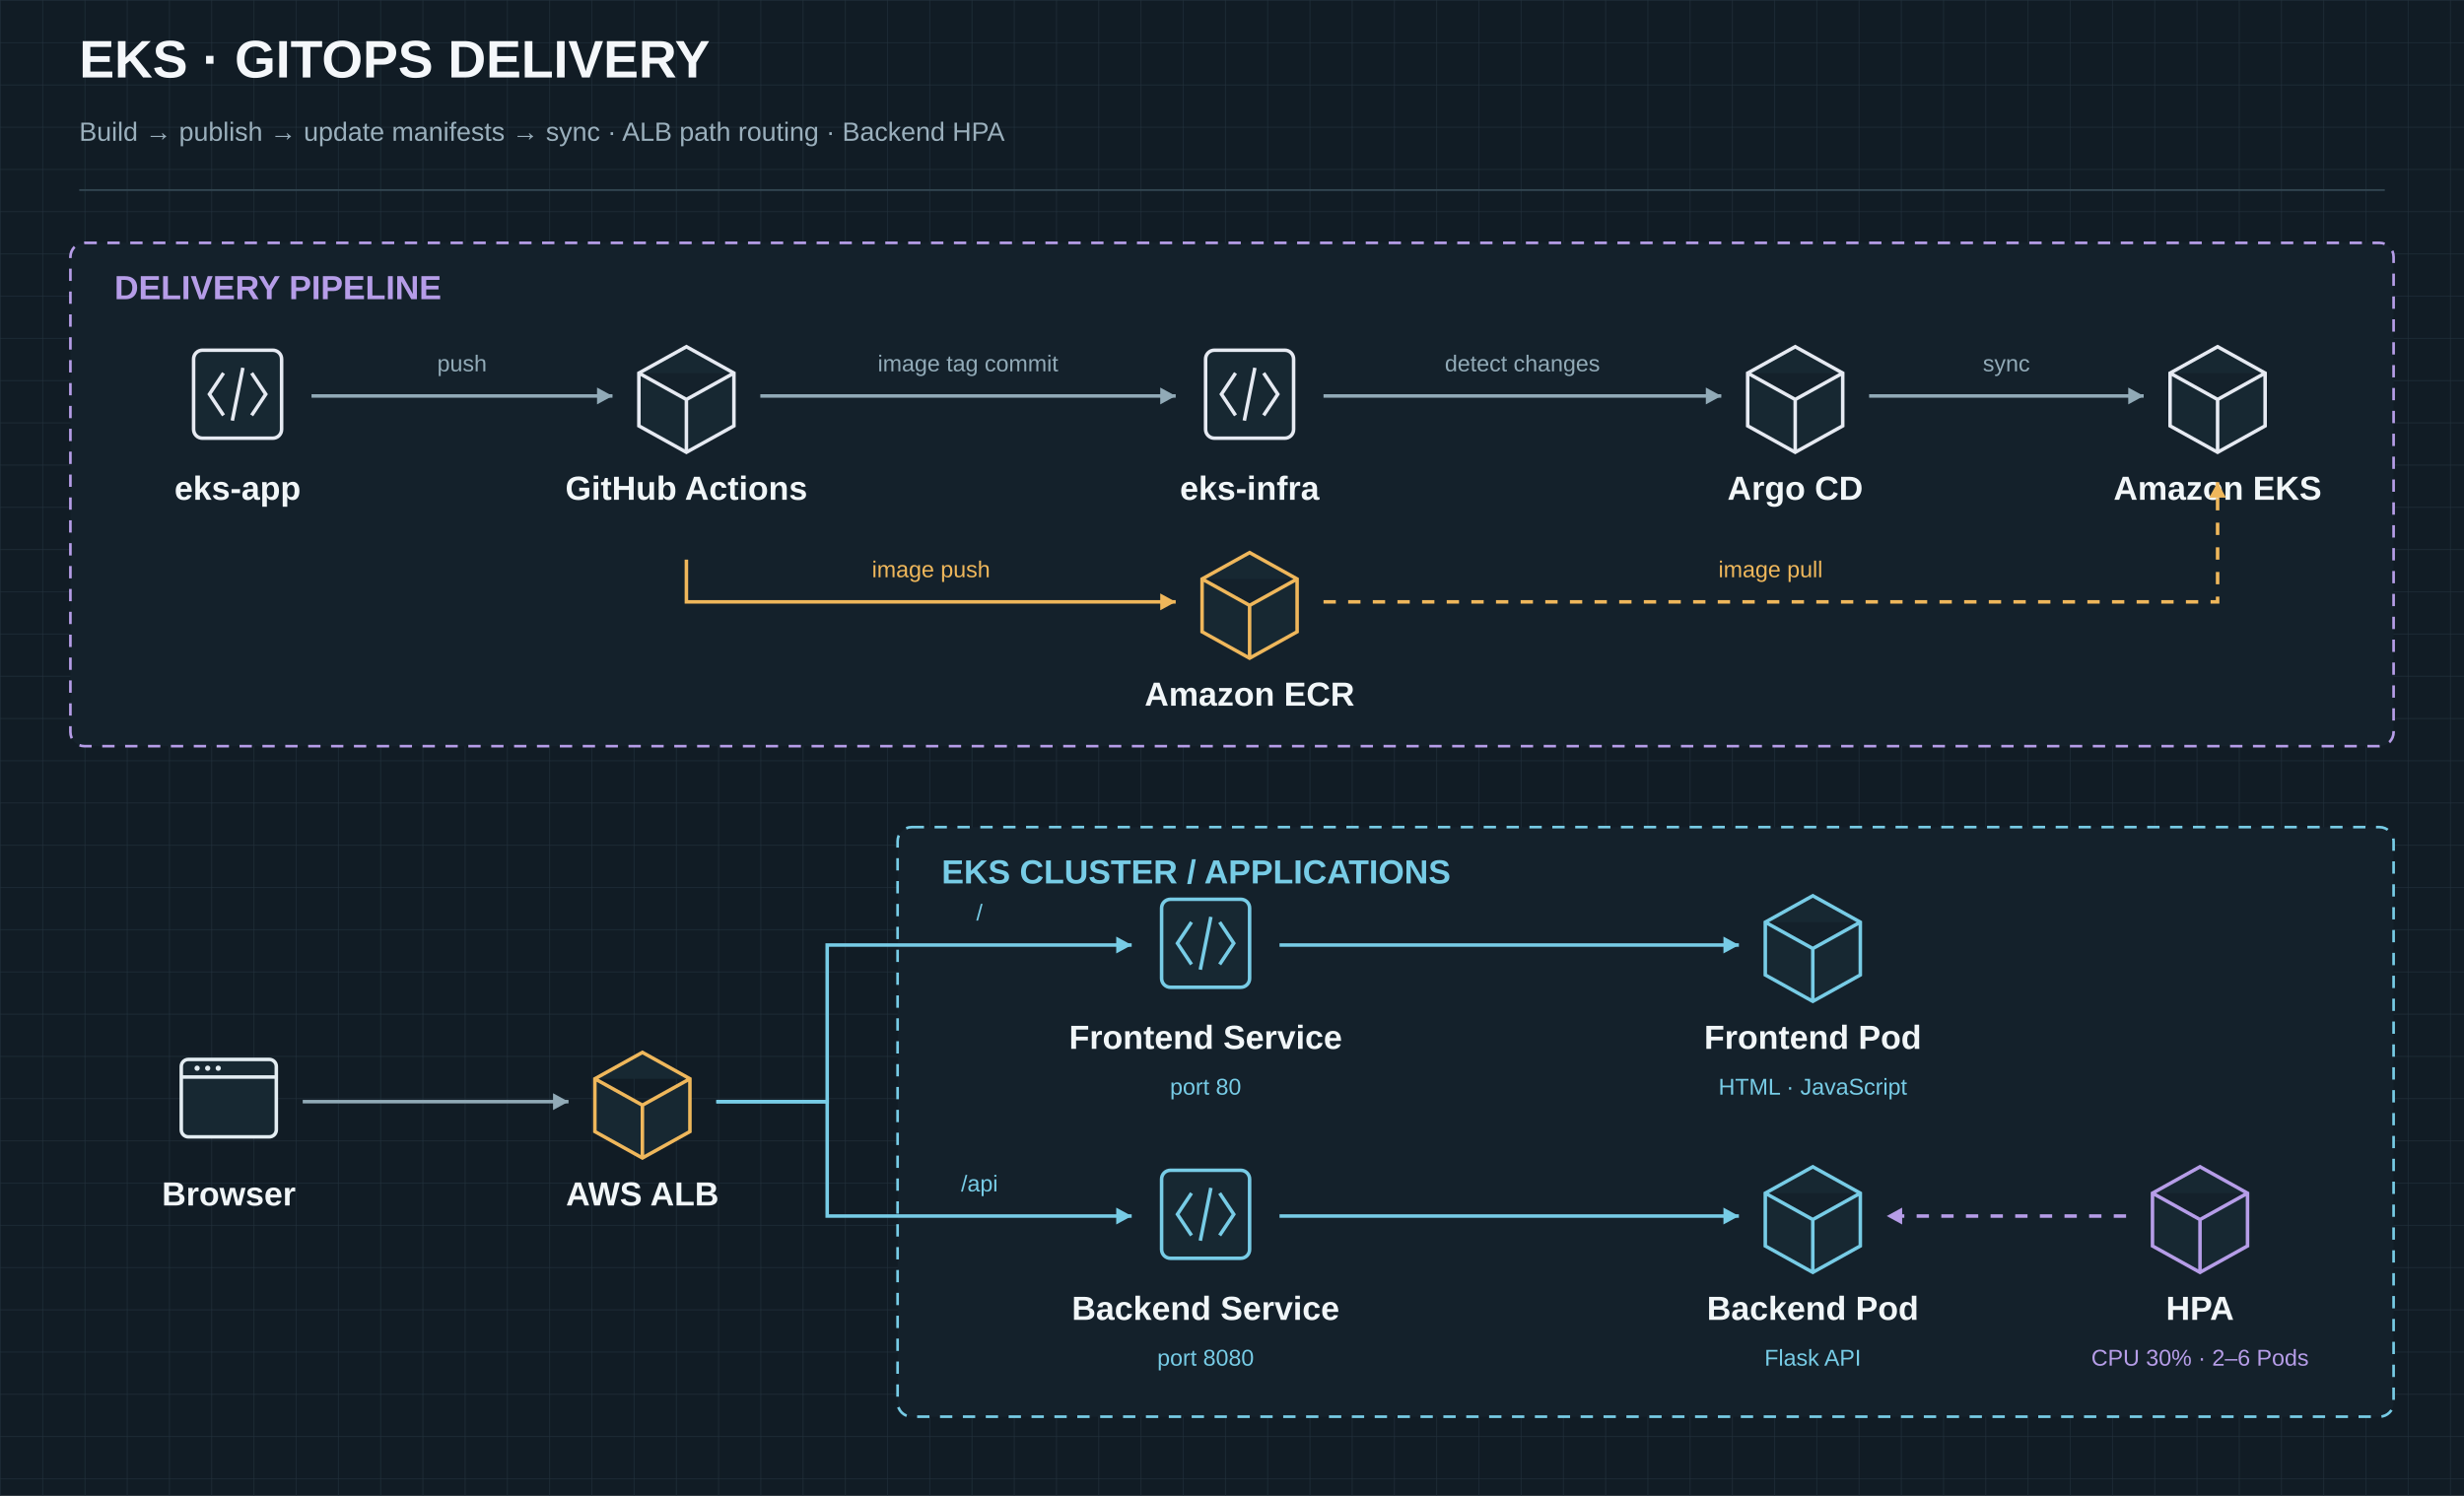
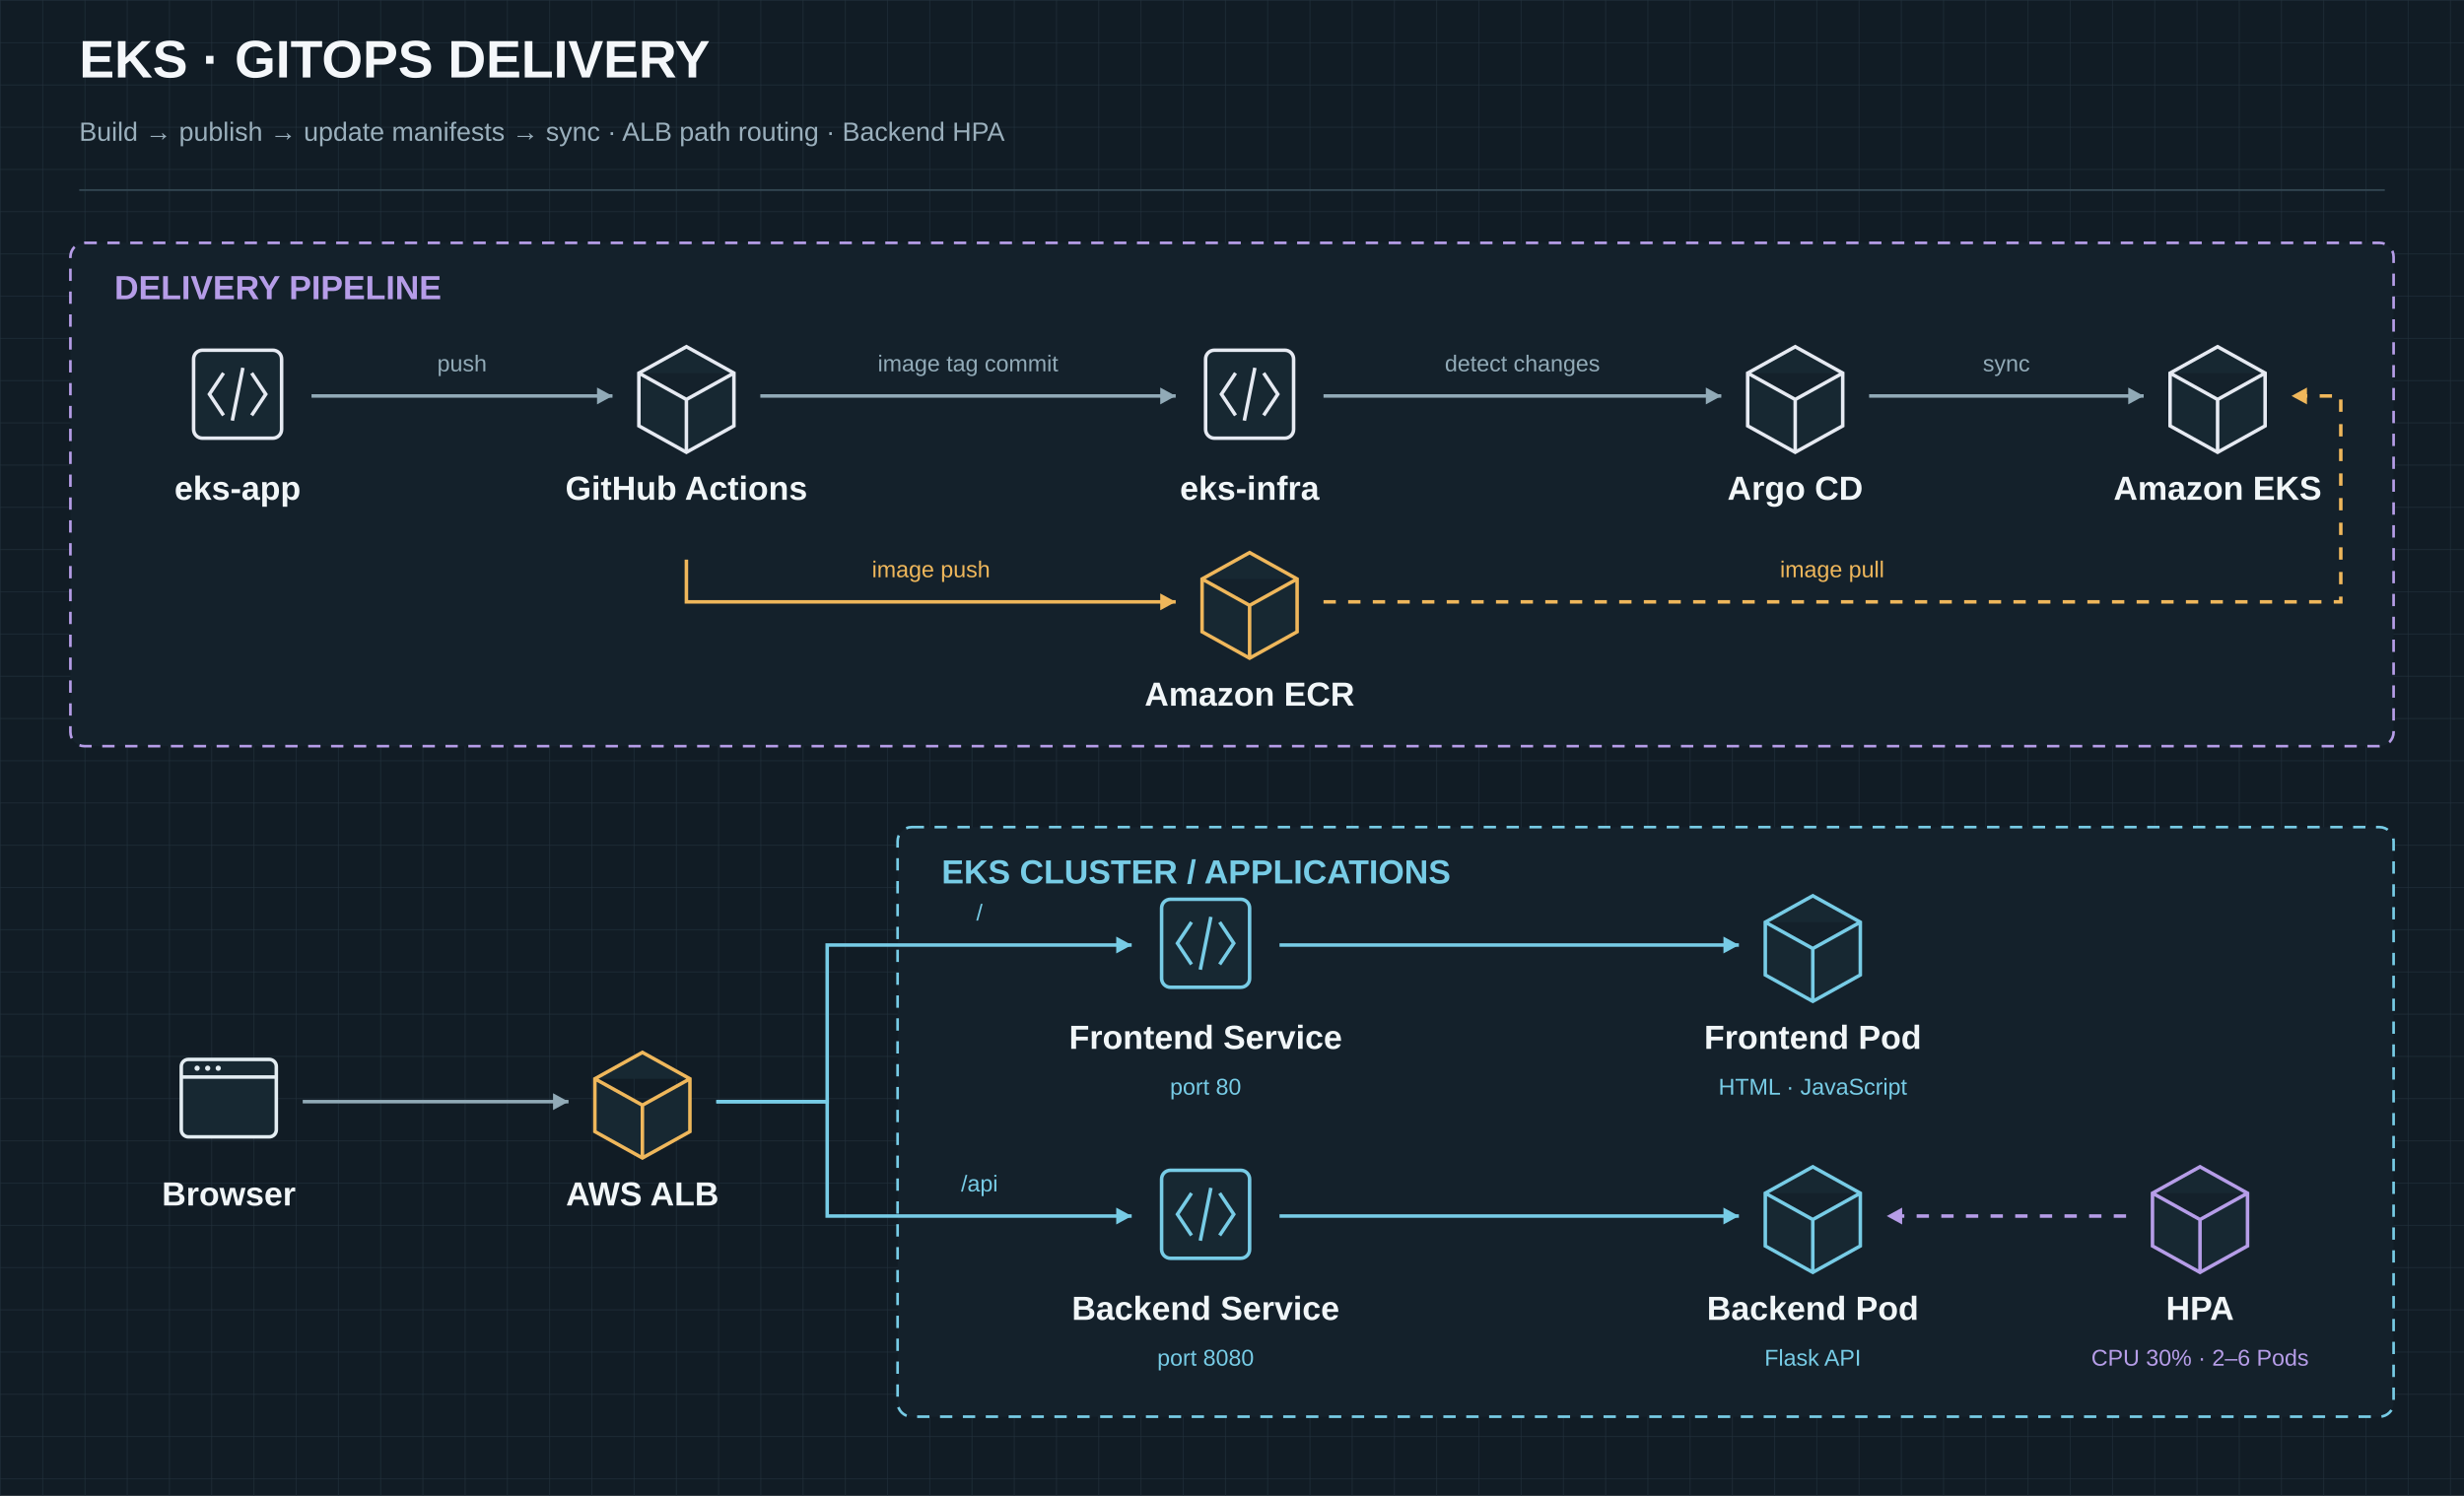
<svg xmlns="http://www.w3.org/2000/svg" width="1400" height="850" viewBox="0 0 1400 850">
  <defs>
    <pattern id="grid" width="24" height="24" patternUnits="userSpaceOnUse">
      <path d="M24 0H0V24" fill="none" stroke="#24333e" stroke-width="0.6" />
    </pattern>
  </defs>
  <rect width="100%" height="100%" fill="#111c25" />
  <rect width="100%" height="100%" fill="url(#grid)" />
  <g font-family="Arial, Helvetica, sans-serif">
    <text x="45" y="44" fill="#f4f7fa" font-size="30" font-weight="700" text-anchor="start">EKS · GITOPS DELIVERY</text>
    <text x="45" y="80" fill="#9aafbc" font-size="15" font-weight="400" text-anchor="start">Build → publish → update manifests → sync · ALB path routing · Backend HPA</text>
    <polyline points="45,108 1355,108" fill="none" stroke="#334752" stroke-width="1" />
    <rect x="40" y="138" width="1320" height="286" rx="8" fill="#14212b" stroke="#b69de8" stroke-width="1.5" stroke-dasharray="7 6" />
    <text x="65" y="170" fill="#b69de8" font-size="19" font-weight="700" text-anchor="start">DELIVERY PIPELINE</text>
    <rect x="110" y="199" width="50" height="50" rx="5" fill="#172832" stroke="#e6eaf2" stroke-width="2" />
    <path d="M127,212l-8,12 8,12 M143,212l8,12 -8,12 M138,209l-6,30" fill="none" stroke="#e6eaf2" stroke-width="2" />
    <text x="135" y="284" fill="#f1f6f8" font-size="19" font-weight="700" text-anchor="middle">eks-app</text>
    <path d="M390,197l27,15v30l-27,15 -27,-15v-30z M363,212l27,15 27,-15 M390,227v30" fill="#172832" stroke="#e6eaf2" stroke-width="2" />
    <text x="390" y="284" fill="#f1f6f8" font-size="19" font-weight="700" text-anchor="middle">GitHub Actions</text>
    <rect x="685" y="199" width="50" height="50" rx="5" fill="#172832" stroke="#e6eaf2" stroke-width="2" />
    <path d="M702,212l-8,12 8,12 M718,212l8,12 -8,12 M713,209l-6,30" fill="none" stroke="#e6eaf2" stroke-width="2" />
    <text x="710" y="284" fill="#f1f6f8" font-size="19" font-weight="700" text-anchor="middle">eks-infra</text>
    <path d="M1020,197l27,15v30l-27,15 -27,-15v-30z M993,212l27,15 27,-15 M1020,227v30" fill="#172832" stroke="#e6eaf2" stroke-width="2" />
    <text x="1020" y="284" fill="#f1f6f8" font-size="19" font-weight="700" text-anchor="middle">Argo CD</text>
    <path d="M1260,197l27,15v30l-27,15 -27,-15v-30z M1233,212l27,15 27,-15 M1260,227v30" fill="#172832" stroke="#e6eaf2" stroke-width="2" />
    <text x="1260" y="284" fill="#f1f6f8" font-size="19" font-weight="700" text-anchor="middle">Amazon EKS</text>
    <polyline points="177,225 348,225" fill="none" stroke="#91aab7" stroke-width="2" />
    <polygon points="348,225 339.224,229.794 339.224,220.206" fill="#91aab7" />
    <text x="262.5" y="211.0" fill="#91aab7" font-size="13" font-weight="400" text-anchor="middle">push</text>
    <polyline points="432,225 668,225" fill="none" stroke="#91aab7" stroke-width="2" />
    <polygon points="668,225 659.224,229.794 659.224,220.206" fill="#91aab7" />
    <text x="550.0" y="211.0" fill="#91aab7" font-size="13" font-weight="400" text-anchor="middle">image tag commit</text>
    <polyline points="752,225 978,225" fill="none" stroke="#91aab7" stroke-width="2" />
    <polygon points="978,225 969.224,229.794 969.224,220.206" fill="#91aab7" />
    <text x="865.0" y="211.0" fill="#91aab7" font-size="13" font-weight="400" text-anchor="middle">detect changes</text>
    <polyline points="1062,225 1218,225" fill="none" stroke="#91aab7" stroke-width="2" />
    <polygon points="1218,225 1209.224,229.794 1209.224,220.206" fill="#91aab7" />
    <text x="1140.0" y="211.0" fill="#91aab7" font-size="13" font-weight="400" text-anchor="middle">sync</text>
    <path d="M710,314l27,15v30l-27,15 -27,-15v-30z M683,329l27,15 27,-15 M710,344v30" fill="#172832" stroke="#efb75b" stroke-width="2" />
    <text x="710" y="401" fill="#f1f6f8" font-size="19" font-weight="700" text-anchor="middle">Amazon ECR</text>
    <polyline points="390,318 390,342 668,342" fill="none" stroke="#efb75b" stroke-width="2" />
    <polygon points="668,342 659.224,346.794 659.224,337.206" fill="#efb75b" />
    <text x="529.0" y="328.0" fill="#efb75b" font-size="13" font-weight="400" text-anchor="middle">image push</text>
-     <polyline points="752,342 1260,342 1260,274" fill="none" stroke="#efb75b" stroke-width="2" stroke-dasharray="7 7" />
-     <polygon points="1260,274 1264.794,282.776 1255.206,282.776" fill="#efb75b" />
-     <text x="1006.0" y="328.0" fill="#efb75b" font-size="13" font-weight="400" text-anchor="middle">image pull</text>
+     <polyline points="752,342 1330,342 1330,225 1302,225" fill="none" stroke="#efb75b" stroke-width="2" stroke-dasharray="7 7" />
+     <polygon points="1302,225 1310.776,220.206 1310.776,229.794" fill="#efb75b" />
+     <text x="1041.0" y="328.0" fill="#efb75b" font-size="13" font-weight="400" text-anchor="middle">image pull</text>
    <rect x="510" y="470" width="850" height="335" rx="8" fill="#14212b" stroke="#77cce6" stroke-width="1.5" stroke-dasharray="7 6" />
    <text x="535" y="502" fill="#77cce6" font-size="19" font-weight="700" text-anchor="start">EKS CLUSTER  /  APPLICATIONS</text>
    <rect x="103" y="602" width="54" height="44" rx="4" fill="#172832" stroke="#e3edf2" stroke-width="2" />
    <path d="M103,612h54" stroke="#e3edf2" stroke-width="2" />
    <circle cx="112" cy="607" r="1.5" fill="#e3edf2" />
    <circle cx="118" cy="607" r="1.5" fill="#e3edf2" />
    <circle cx="124" cy="607" r="1.5" fill="#e3edf2" />
    <text x="130" y="685" fill="#f1f6f8" font-size="19" font-weight="700" text-anchor="middle">Browser</text>
    <path d="M365,598l27,15v30l-27,15 -27,-15v-30z M338,613l27,15 27,-15 M365,628v30" fill="#172832" stroke="#efb75b" stroke-width="2" />
    <text x="365" y="685" fill="#f1f6f8" font-size="19" font-weight="700" text-anchor="middle">AWS ALB</text>
    <polyline points="172,626 323,626" fill="none" stroke="#91aab7" stroke-width="2" />
    <polygon points="323,626 314.224,630.794 314.224,621.206" fill="#91aab7" />
    <rect x="660" y="511" width="50" height="50" rx="5" fill="#172832" stroke="#77cce6" stroke-width="2" />
    <path d="M677,524l-8,12 8,12 M693,524l8,12 -8,12 M688,521l-6,30" fill="none" stroke="#77cce6" stroke-width="2" />
    <text x="685" y="596" fill="#f1f6f8" font-size="19" font-weight="700" text-anchor="middle">Frontend Service</text>
    <text x="685" y="622" fill="#77cce6" font-size="13" font-weight="400" text-anchor="middle">port 80</text>
    <path d="M1030,509l27,15v30l-27,15 -27,-15v-30z M1003,524l27,15 27,-15 M1030,539v30" fill="#172832" stroke="#77cce6" stroke-width="2" />
    <text x="1030" y="596" fill="#f1f6f8" font-size="19" font-weight="700" text-anchor="middle">Frontend Pod</text>
    <text x="1030" y="622" fill="#77cce6" font-size="13" font-weight="400" text-anchor="middle">HTML · JavaScript</text>
    <rect x="660" y="665" width="50" height="50" rx="5" fill="#172832" stroke="#77cce6" stroke-width="2" />
    <path d="M677,678l-8,12 8,12 M693,678l8,12 -8,12 M688,675l-6,30" fill="none" stroke="#77cce6" stroke-width="2" />
    <text x="685" y="750" fill="#f1f6f8" font-size="19" font-weight="700" text-anchor="middle">Backend Service</text>
    <text x="685" y="776" fill="#77cce6" font-size="13" font-weight="400" text-anchor="middle">port 8080</text>
    <path d="M1030,663l27,15v30l-27,15 -27,-15v-30z M1003,678l27,15 27,-15 M1030,693v30" fill="#172832" stroke="#77cce6" stroke-width="2" />
    <text x="1030" y="750" fill="#f1f6f8" font-size="19" font-weight="700" text-anchor="middle">Backend Pod</text>
    <text x="1030" y="776" fill="#77cce6" font-size="13" font-weight="400" text-anchor="middle">Flask API</text>
    <path d="M1250,663l27,15v30l-27,15 -27,-15v-30z M1223,678l27,15 27,-15 M1250,693v30" fill="#172832" stroke="#b69de8" stroke-width="2" />
    <text x="1250" y="750" fill="#f1f6f8" font-size="19" font-weight="700" text-anchor="middle">HPA</text>
    <text x="1250" y="776" fill="#b69de8" font-size="13" font-weight="400" text-anchor="middle">CPU 30% · 2–6 Pods</text>
    <polyline points="407,626 470,626 470,537 643,537" fill="none" stroke="#77cce6" stroke-width="2" />
    <polygon points="643,537 634.224,541.794 634.224,532.206" fill="#77cce6" />
    <text x="556.5" y="523.0" fill="#77cce6" font-size="13" font-weight="400" text-anchor="middle">/</text>
    <polyline points="407,626 470,626 470,691 643,691" fill="none" stroke="#77cce6" stroke-width="2" />
    <polygon points="643,691 634.224,695.794 634.224,686.206" fill="#77cce6" />
    <text x="556.5" y="677.0" fill="#77cce6" font-size="13" font-weight="400" text-anchor="middle">/api</text>
    <polyline points="727,537 988,537" fill="none" stroke="#77cce6" stroke-width="2" />
    <polygon points="988,537 979.224,541.794 979.224,532.206" fill="#77cce6" />
    <polyline points="727,691 988,691" fill="none" stroke="#77cce6" stroke-width="2" />
    <polygon points="988,691 979.224,695.794 979.224,686.206" fill="#77cce6" />
    <polyline points="1208,691 1072,691" fill="none" stroke="#b69de8" stroke-width="2" stroke-dasharray="7 7" />
    <polygon points="1072,691 1080.776,686.206 1080.776,695.794" fill="#b69de8" />
  </g>
</svg>
